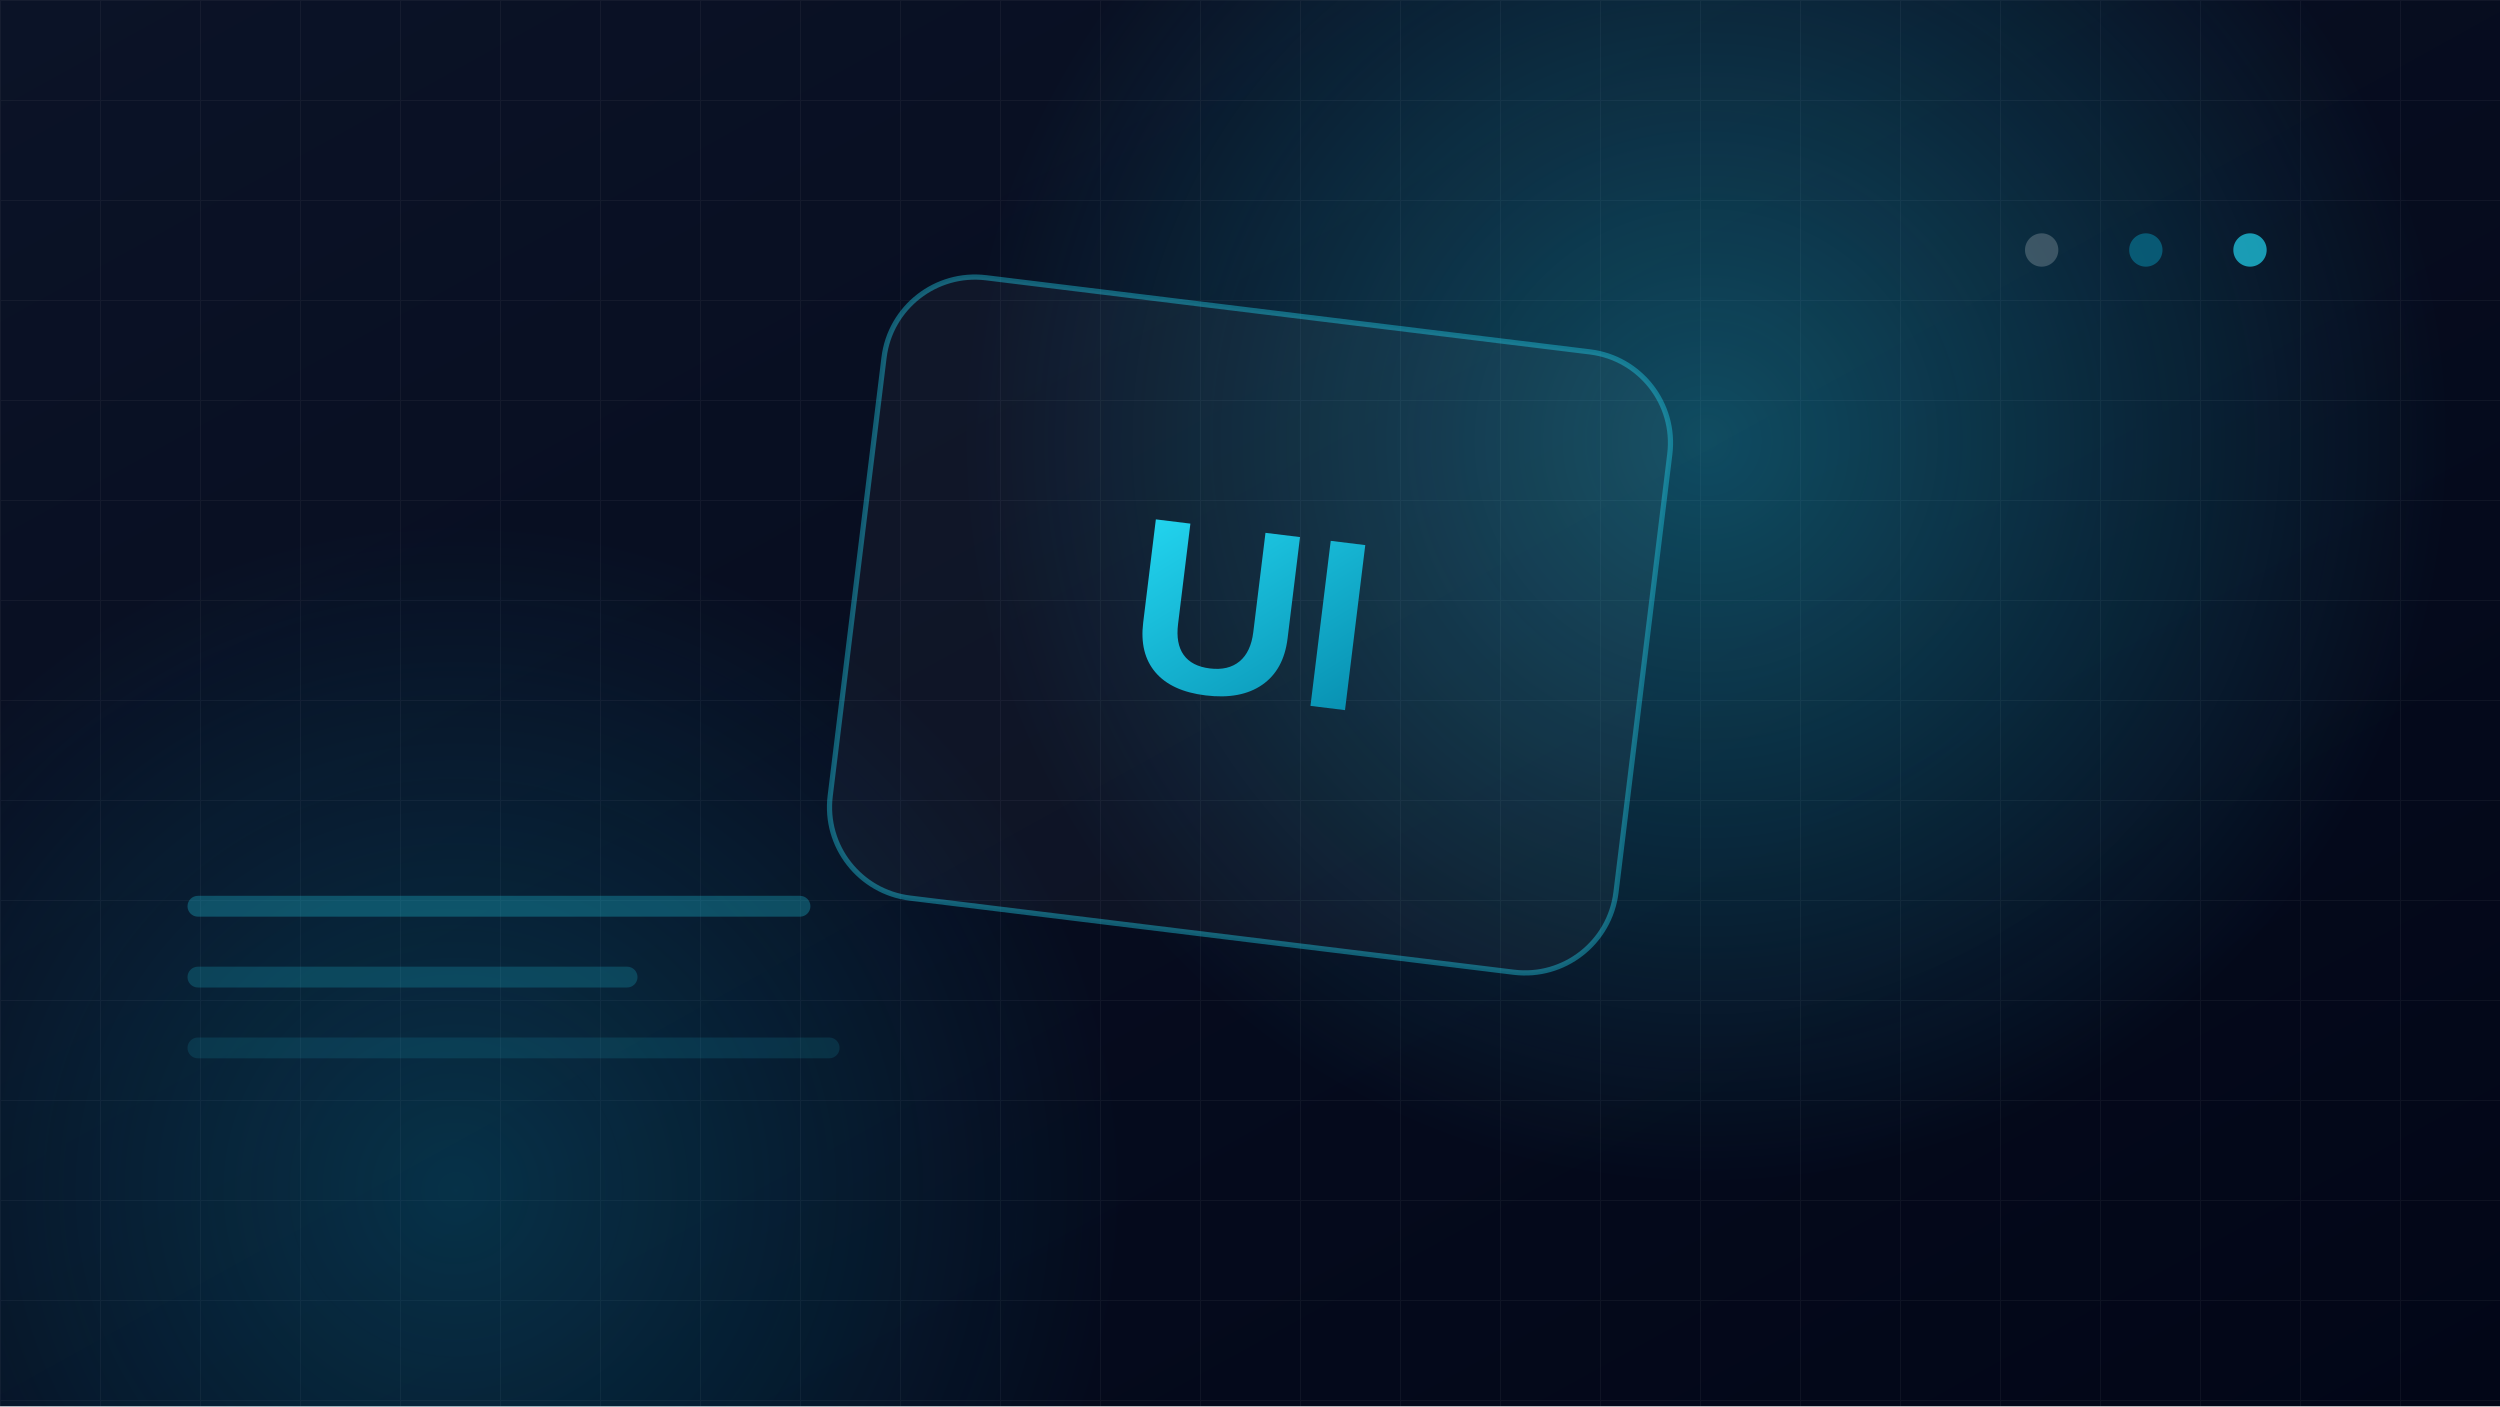
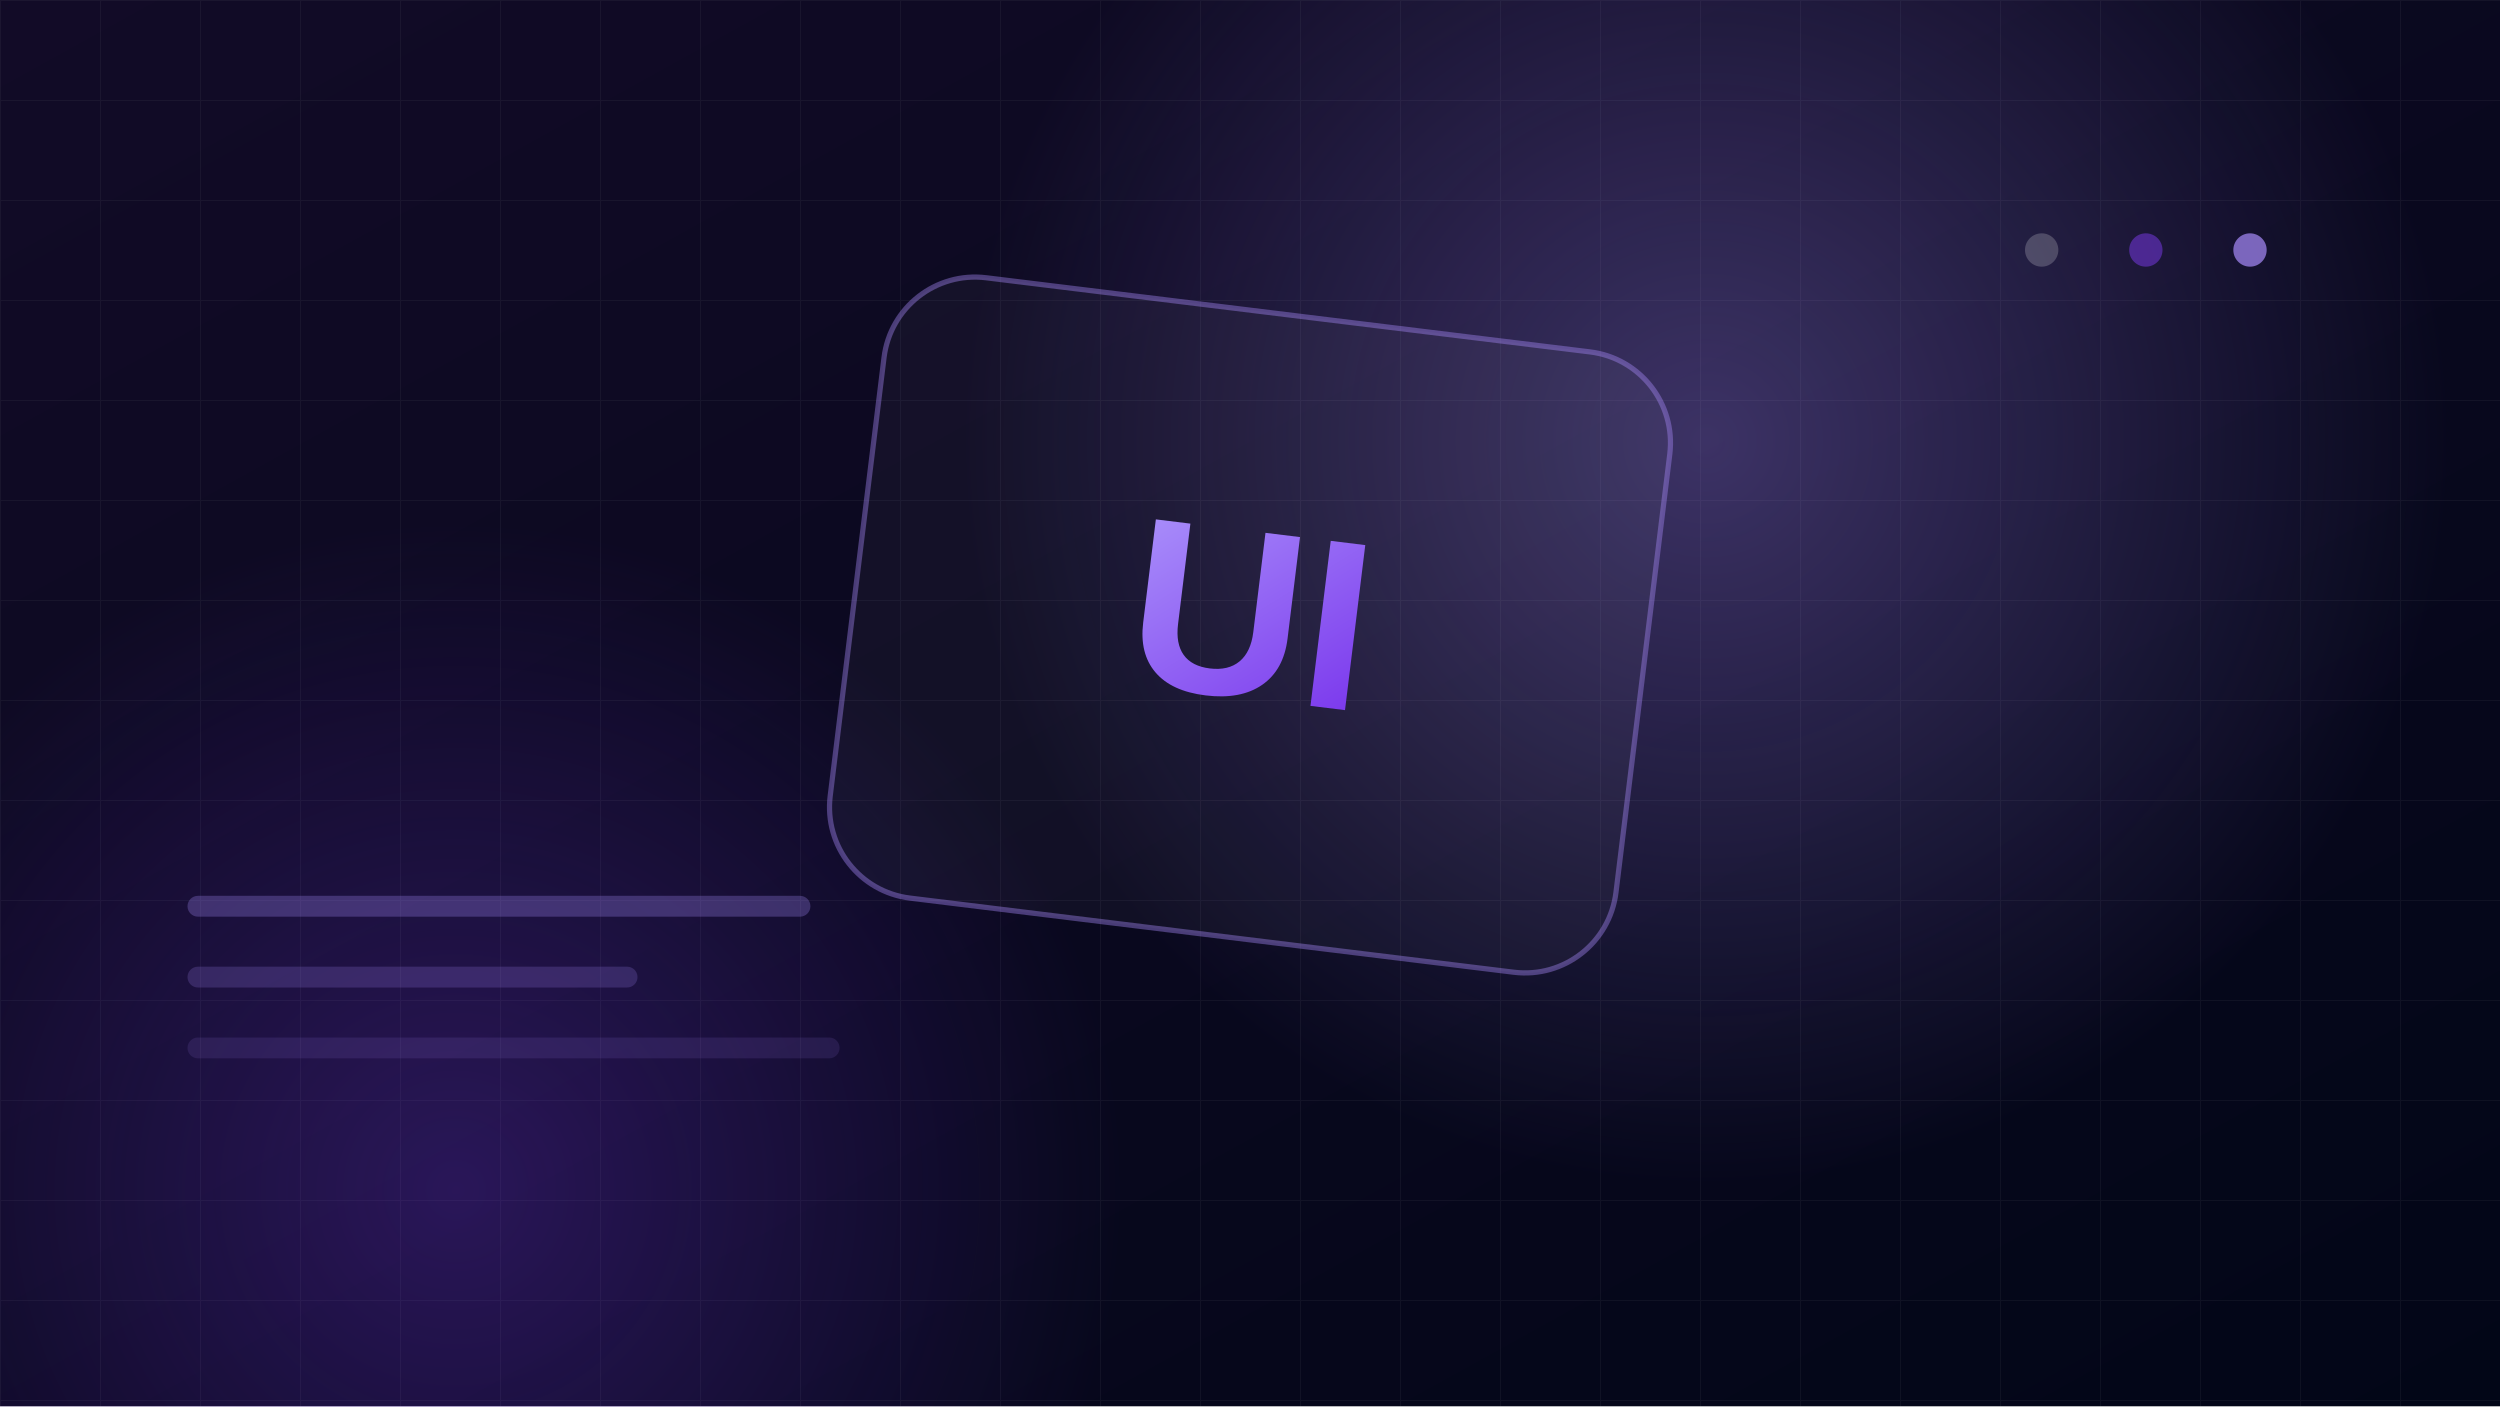
<svg xmlns="http://www.w3.org/2000/svg" width="1200" height="675" viewBox="0 0 1200 675">
  <defs>
    <linearGradient id="bg" x1="0" y1="0" x2="1" y2="1">
-       <stop offset="0" stop-color="#0b1327" />
+       <stop offset="0" stop-color="#120b27" />
      <stop offset="1" stop-color="#020617" />
    </linearGradient>
    <radialGradient id="glow1" cx="0.5" cy="0.5" r="0.5">
-       <stop offset="0" stop-color="#22d3ee" stop-opacity="0.32" />
-       <stop offset="1" stop-color="#22d3ee" stop-opacity="0" />
+       <stop offset="0" stop-color="#a78bfa" stop-opacity="0.32" />
+       <stop offset="1" stop-color="#a78bfa" stop-opacity="0" />
    </radialGradient>
    <radialGradient id="glow2" cx="0.5" cy="0.5" r="0.5">
-       <stop offset="0" stop-color="#0891b2" stop-opacity="0.28" />
-       <stop offset="1" stop-color="#0891b2" stop-opacity="0" />
+       <stop offset="0" stop-color="#7c3aed" stop-opacity="0.28" />
+       <stop offset="1" stop-color="#7c3aed" stop-opacity="0" />
    </radialGradient>
    <linearGradient id="mono" x1="0" y1="0" x2="1" y2="1">
-       <stop offset="0" stop-color="#22d3ee" />
-       <stop offset="1" stop-color="#0891b2" />
+       <stop offset="0" stop-color="#a78bfa" />
+       <stop offset="1" stop-color="#7c3aed" />
    </linearGradient>
    <pattern id="grid" width="48" height="48" patternUnits="userSpaceOnUse">
      <path d="M 48 0 L 0 0 0 48" fill="none" stroke="#ffffff" stroke-opacity="0.045" stroke-width="1" />
    </pattern>
  </defs>
  <rect width="1200" height="675" fill="url(#bg)" />
  <rect width="1200" height="675" fill="url(#grid)" />
  <circle cx="819" cy="211" r="360" fill="url(#glow1)" />
  <circle cx="219" cy="571" r="320" fill="url(#glow2)" />
  <g transform="rotate(7 600 300)">
-     <rect x="410" y="150" width="380" height="300" rx="44" fill="#ffffff" fill-opacity="0.035" stroke="#22d3ee" stroke-opacity="0.4" stroke-width="2.5" />
+     <rect x="410" y="150" width="380" height="300" rx="44" fill="#ffffff" fill-opacity="0.035" stroke="#a78bfa" stroke-opacity="0.4" stroke-width="2.5" />
    <text x="600" y="335" text-anchor="middle" font-family="'Segoe UI',Arial,sans-serif" font-size="116" font-weight="900" fill="url(#mono)">UI</text>
  </g>
-   <rect x="90" y="430" width="299" height="10" rx="5" fill="#22d3ee" fill-opacity="0.28" />
-   <rect x="90" y="464" width="216" height="10" rx="5" fill="#22d3ee" fill-opacity="0.2" />
-   <rect x="90" y="498" width="313" height="10" rx="5" fill="#22d3ee" fill-opacity="0.12" />
-   <circle cx="1080" cy="120" r="8" fill="#22d3ee" fill-opacity="0.7" />
-   <circle cx="1030" cy="120" r="8" fill="#0891b2" fill-opacity="0.5" />
+   <rect x="90" y="430" width="299" height="10" rx="5" fill="#a78bfa" fill-opacity="0.28" />
+   <rect x="90" y="464" width="216" height="10" rx="5" fill="#a78bfa" fill-opacity="0.2" />
+   <rect x="90" y="498" width="313" height="10" rx="5" fill="#a78bfa" fill-opacity="0.12" />
+   <circle cx="1080" cy="120" r="8" fill="#a78bfa" fill-opacity="0.7" />
+   <circle cx="1030" cy="120" r="8" fill="#7c3aed" fill-opacity="0.5" />
  <circle cx="980" cy="120" r="8" fill="#ffffff" fill-opacity="0.2" />
</svg>
